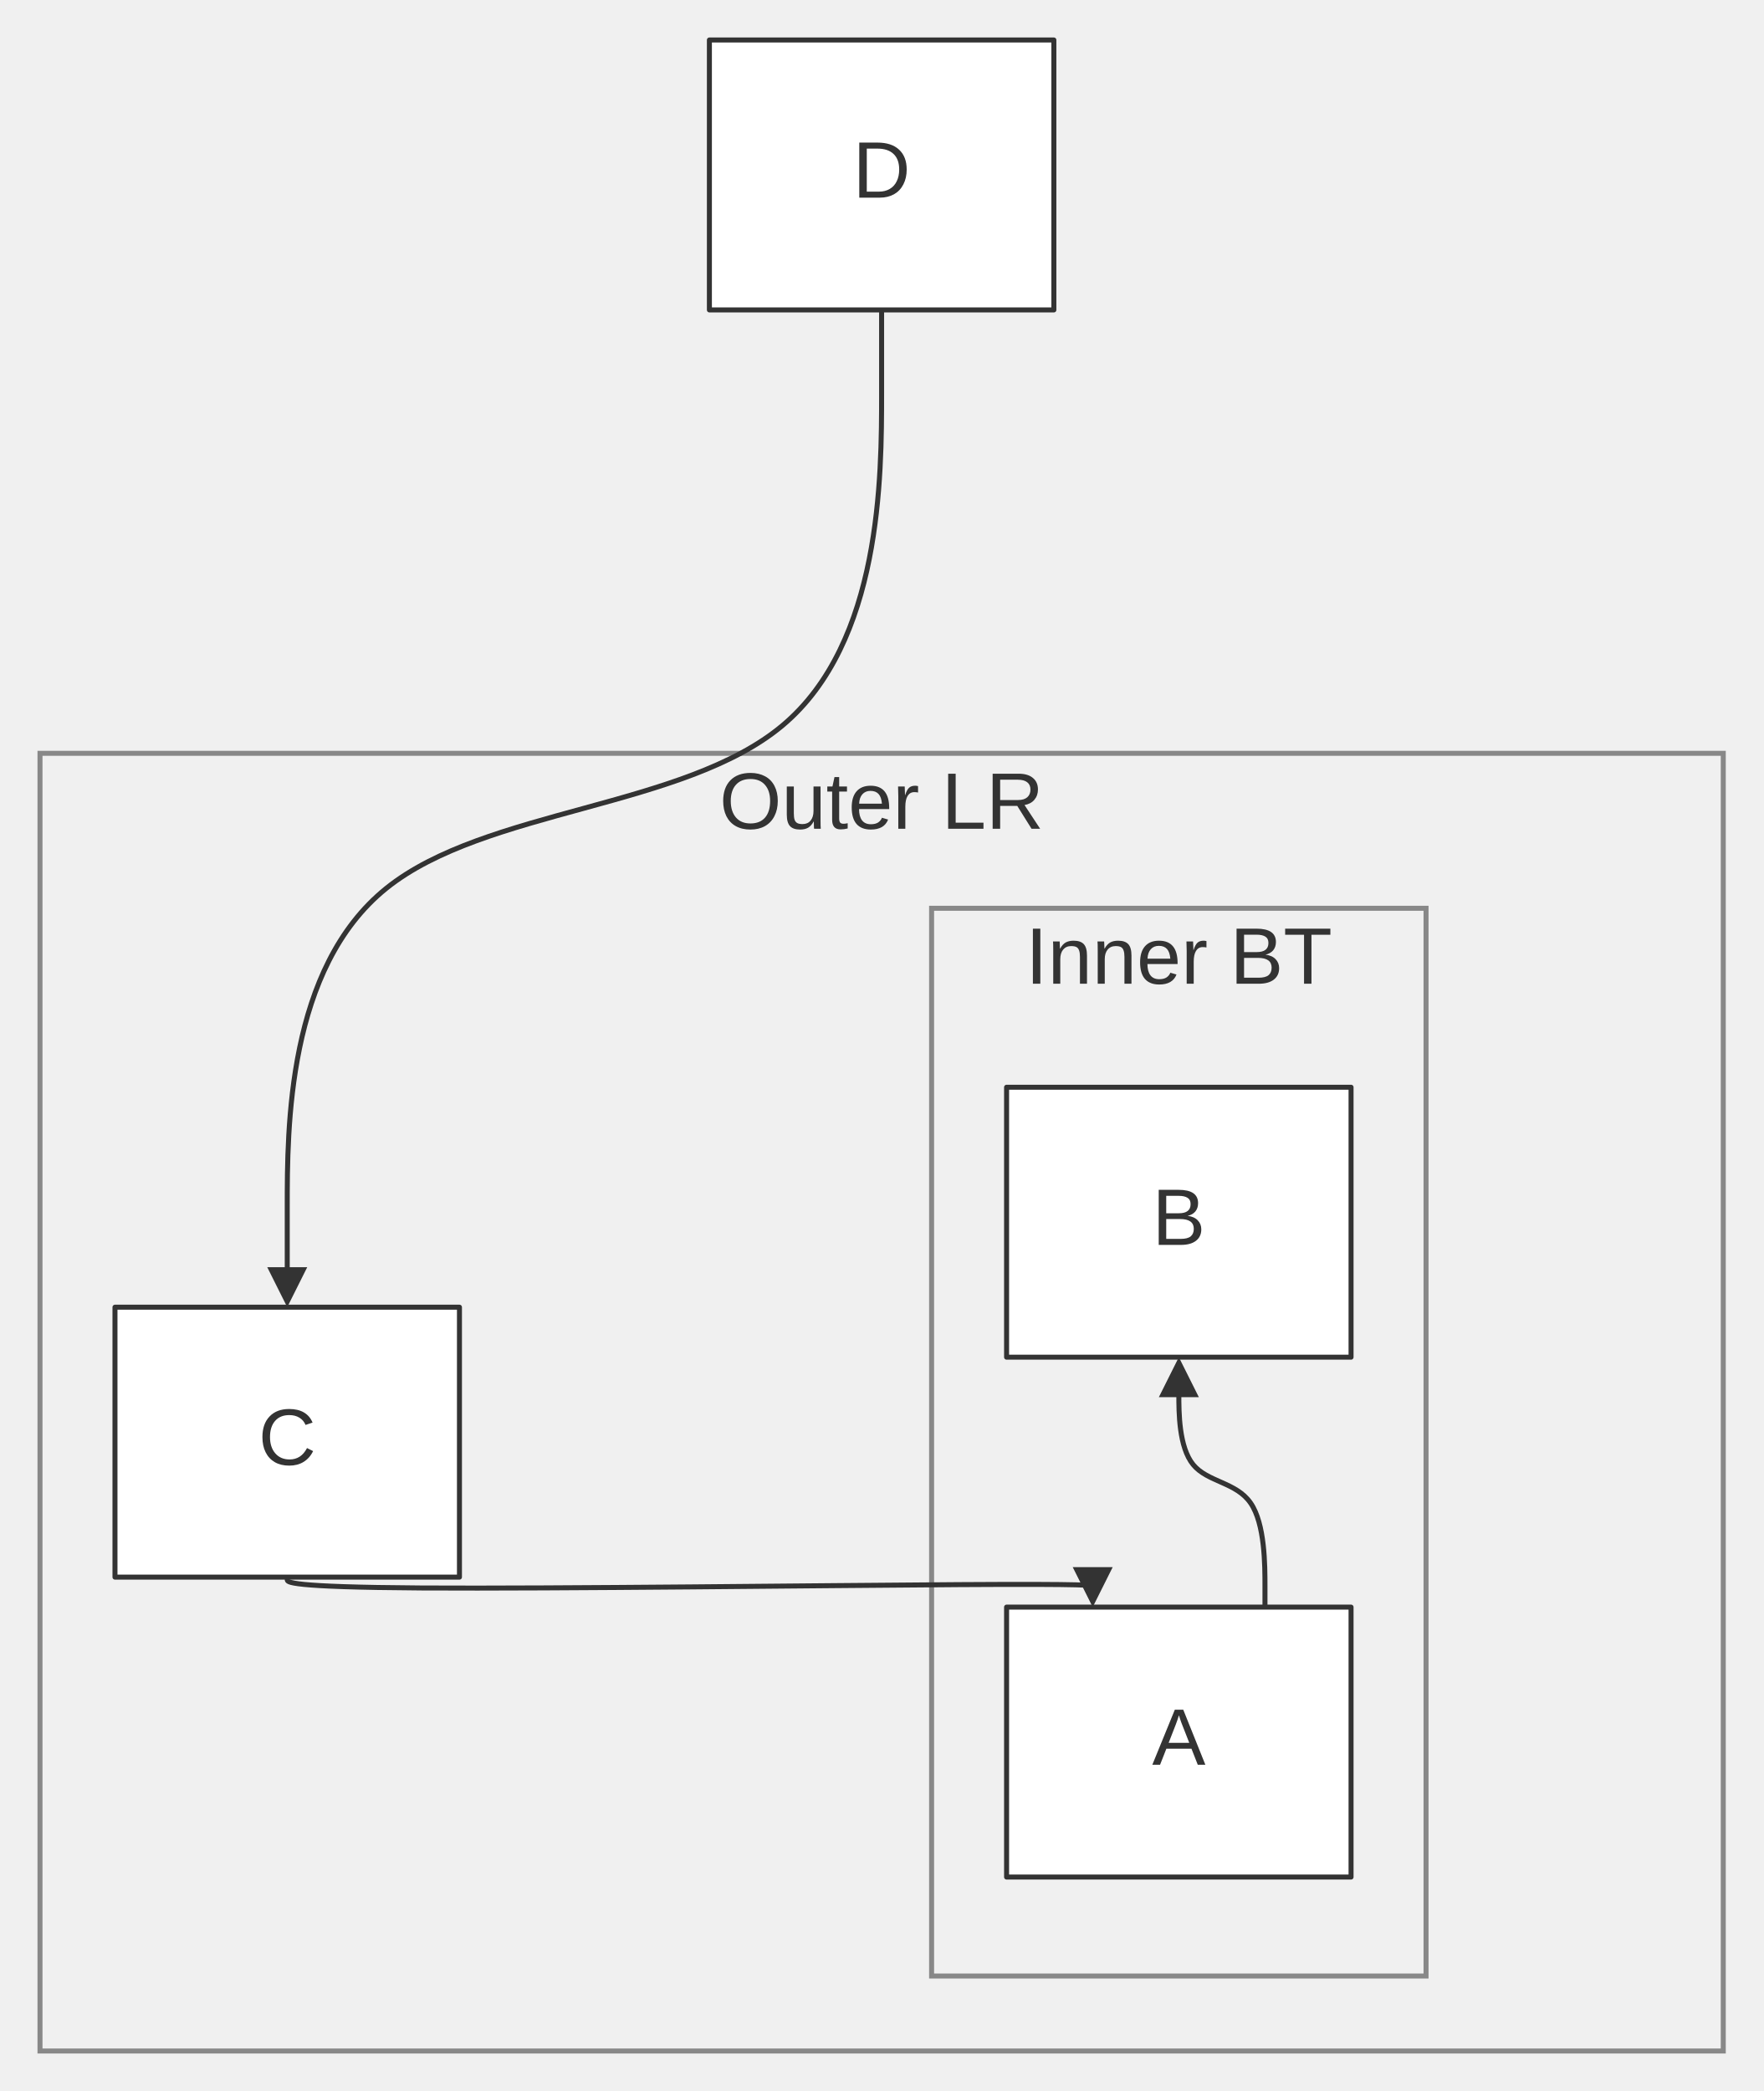
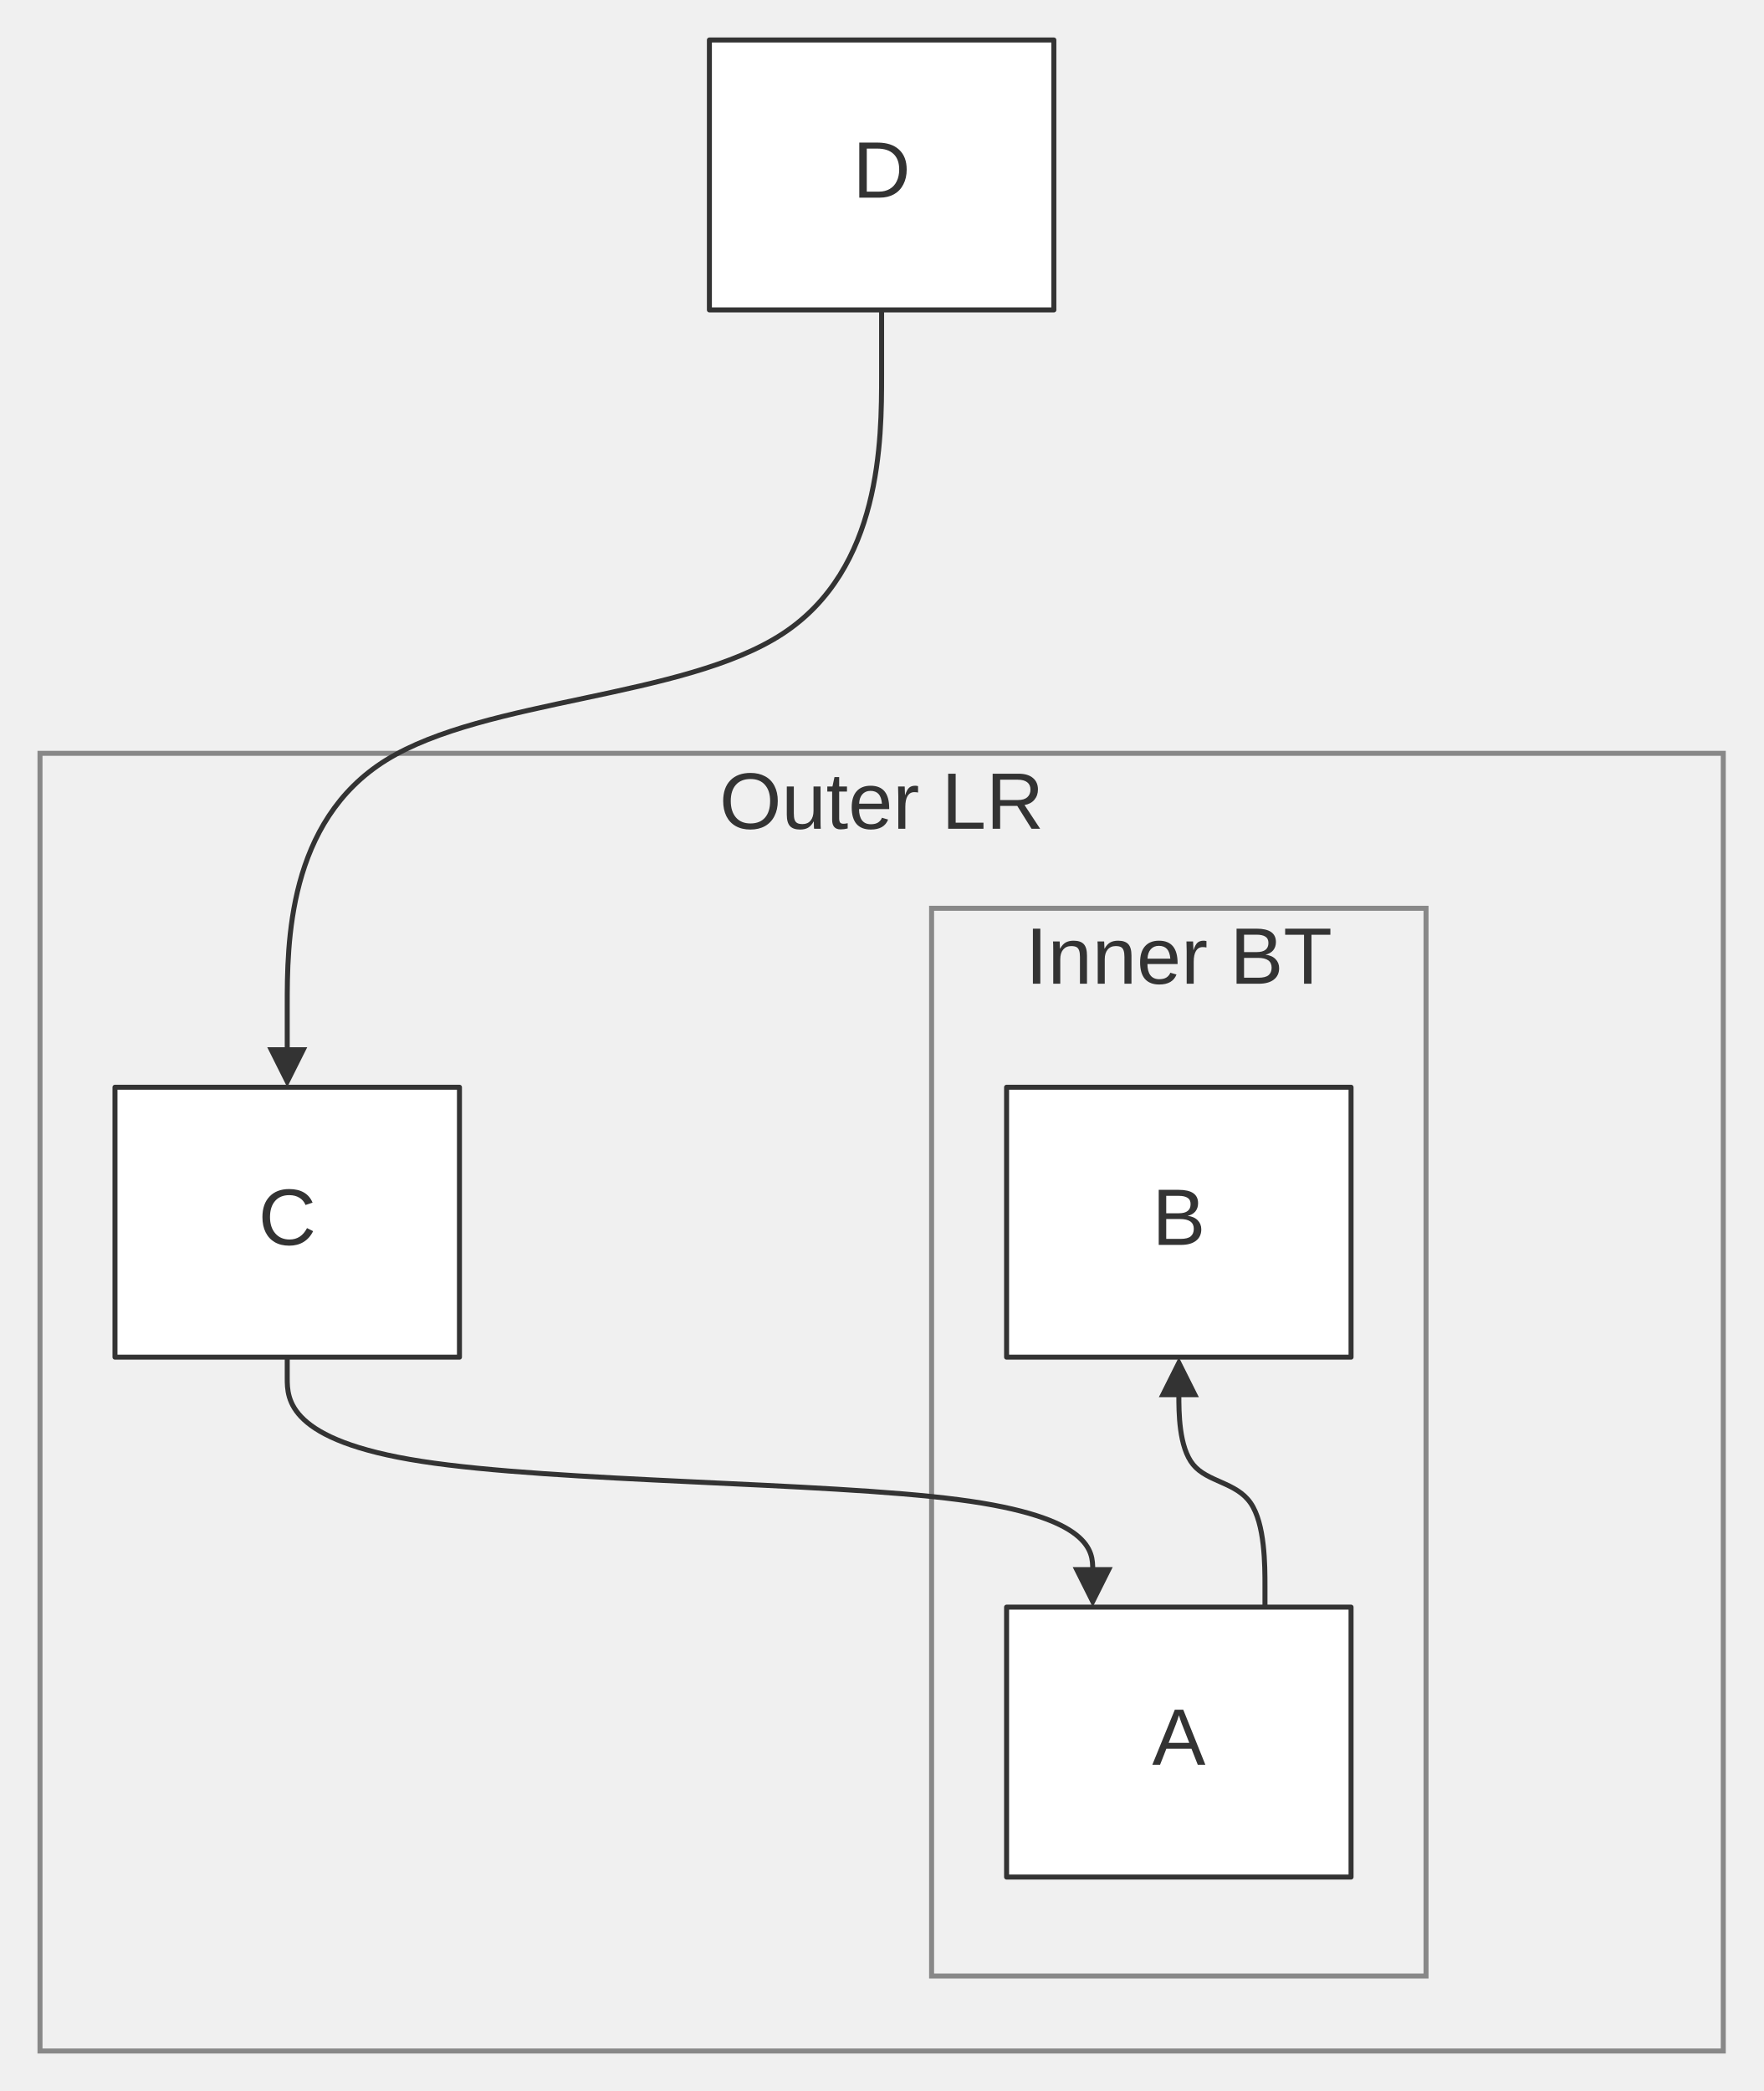
<svg xmlns="http://www.w3.org/2000/svg" width="100%" viewBox="0 0 352.73 418.30" style="max-width: 352.73px; background-color: transparent;" font-family="&quot;trebuchet ms&quot;, verdana, arial, sans-serif" font-size="16.00">
  <defs>
    <marker id="arrowhead" viewBox="0 0 10.00 10.00" refX="5.00" refY="5.00" markerWidth="8.00" markerHeight="8.00" orient="auto-start-reverse" markerUnits="userSpaceOnUse">
      <path d="M 0 0 L 10.00 5.00 L 0 10.00 z" fill="#333" />
    </marker>
  </defs>
  <g transform="translate(78.91,0.00)">
    <g class="clusters">
      <rect class="subgraph" x="-70.91" y="150.70" width="336.73" height="259.60" fill="none" stroke="#888" stroke-width="1.00" />
      <text x="97.45" y="154.70" text-anchor="middle" dominant-baseline="hanging" fill="#333">Outer LR</text>
      <rect class="subgraph" x="107.45" y="181.70" width="98.91" height="213.60" fill="none" stroke="#888" stroke-width="1.00" />
      <text x="156.91" y="185.70" text-anchor="middle" dominant-baseline="hanging" fill="#333">Inner BT</text>
    </g>
    <g class="edgePaths">
      <path d="M174.14,321.50 L174.14,317.33 C174.14,313.17 174.14,304.83 171.26,300.67 C168.39,296.50 162.65,296.50 159.78,293.00 C156.91,289.50 156.91,282.50 156.91,279.00 L156.91,275.50" stroke="#333" stroke-width="1.00" fill="none" stroke-linecap="round" stroke-linejoin="round" marker-end="url(#arrowhead)" />
-       <path d="M-21.45,315.50 L-21.45,316.00 C-21.45,316.50 -21.45,317.50 5.40,317.67 C32.26,317.83 85.97,317.17 112.83,317.00 C139.68,316.83 139.68,317.17 139.68,317.33 L139.68,317.50" stroke="#333" stroke-width="1.00" fill="none" stroke-linecap="round" stroke-linejoin="round" marker-end="url(#arrowhead)" />
-       <path d="M97.45,62.00 L97.45,78.62 C97.45,95.25 97.45,128.50 77.64,145.12 C57.82,161.75 18.18,161.75 -1.64,177.71 C-21.45,193.67 -21.45,225.58 -21.45,241.54 L-21.45,257.50" stroke="#333" stroke-width="1.00" fill="none" stroke-linecap="round" stroke-linejoin="round" marker-end="url(#arrowhead)" />
+       <path d="M-21.45,271.50 L-21.45,275.67 C-21.45,279.83 -21.45,288.17 5.40,292.33 C32.26,296.50 85.97,296.50 112.83,300.00 C139.68,303.50 139.68,310.50 139.68,314.00 L139.68,317.50" stroke="#333" stroke-width="1.00" fill="none" stroke-linecap="round" stroke-linejoin="round" marker-end="url(#arrowhead)" />
+       <path d="M97.45,62.00 L97.45,74.96 C97.45,87.92 97.45,113.83 77.64,126.79 C57.82,139.75 18.18,139.75 -1.64,152.04 C-21.45,164.33 -21.45,188.92 -21.45,201.21 L-21.45,213.50" stroke="#333" stroke-width="1.00" fill="none" stroke-linecap="round" stroke-linejoin="round" marker-end="url(#arrowhead)" />
    </g>
    <g class="edgeLabels">
    </g>
    <g class="nodes">
      <rect x="122.45" y="321.50" width="68.91" height="54.00" fill="white" stroke="#333" stroke-width="1.00" stroke-linejoin="round" />
      <text x="156.91" y="348.50" text-anchor="middle" dominant-baseline="middle" fill="#333">A</text>
      <rect x="122.45" y="217.50" width="68.91" height="54.00" fill="white" stroke="#333" stroke-width="1.00" stroke-linejoin="round" />
      <text x="156.91" y="244.50" text-anchor="middle" dominant-baseline="middle" fill="#333">B</text>
-       <rect x="-55.91" y="261.50" width="68.91" height="54.00" fill="white" stroke="#333" stroke-width="1.00" stroke-linejoin="round" />
-       <text x="-21.45" y="288.50" text-anchor="middle" dominant-baseline="middle" fill="#333">C</text>
+       <rect x="-55.91" y="217.50" width="68.91" height="54.00" fill="white" stroke="#333" stroke-width="1.00" stroke-linejoin="round" />
+       <text x="-21.45" y="244.50" text-anchor="middle" dominant-baseline="middle" fill="#333">C</text>
      <rect x="63.00" y="8.00" width="68.91" height="54.00" fill="white" stroke="#333" stroke-width="1.00" stroke-linejoin="round" />
      <text x="97.45" y="35.00" text-anchor="middle" dominant-baseline="middle" fill="#333">D</text>
    </g>
  </g>
</svg>
